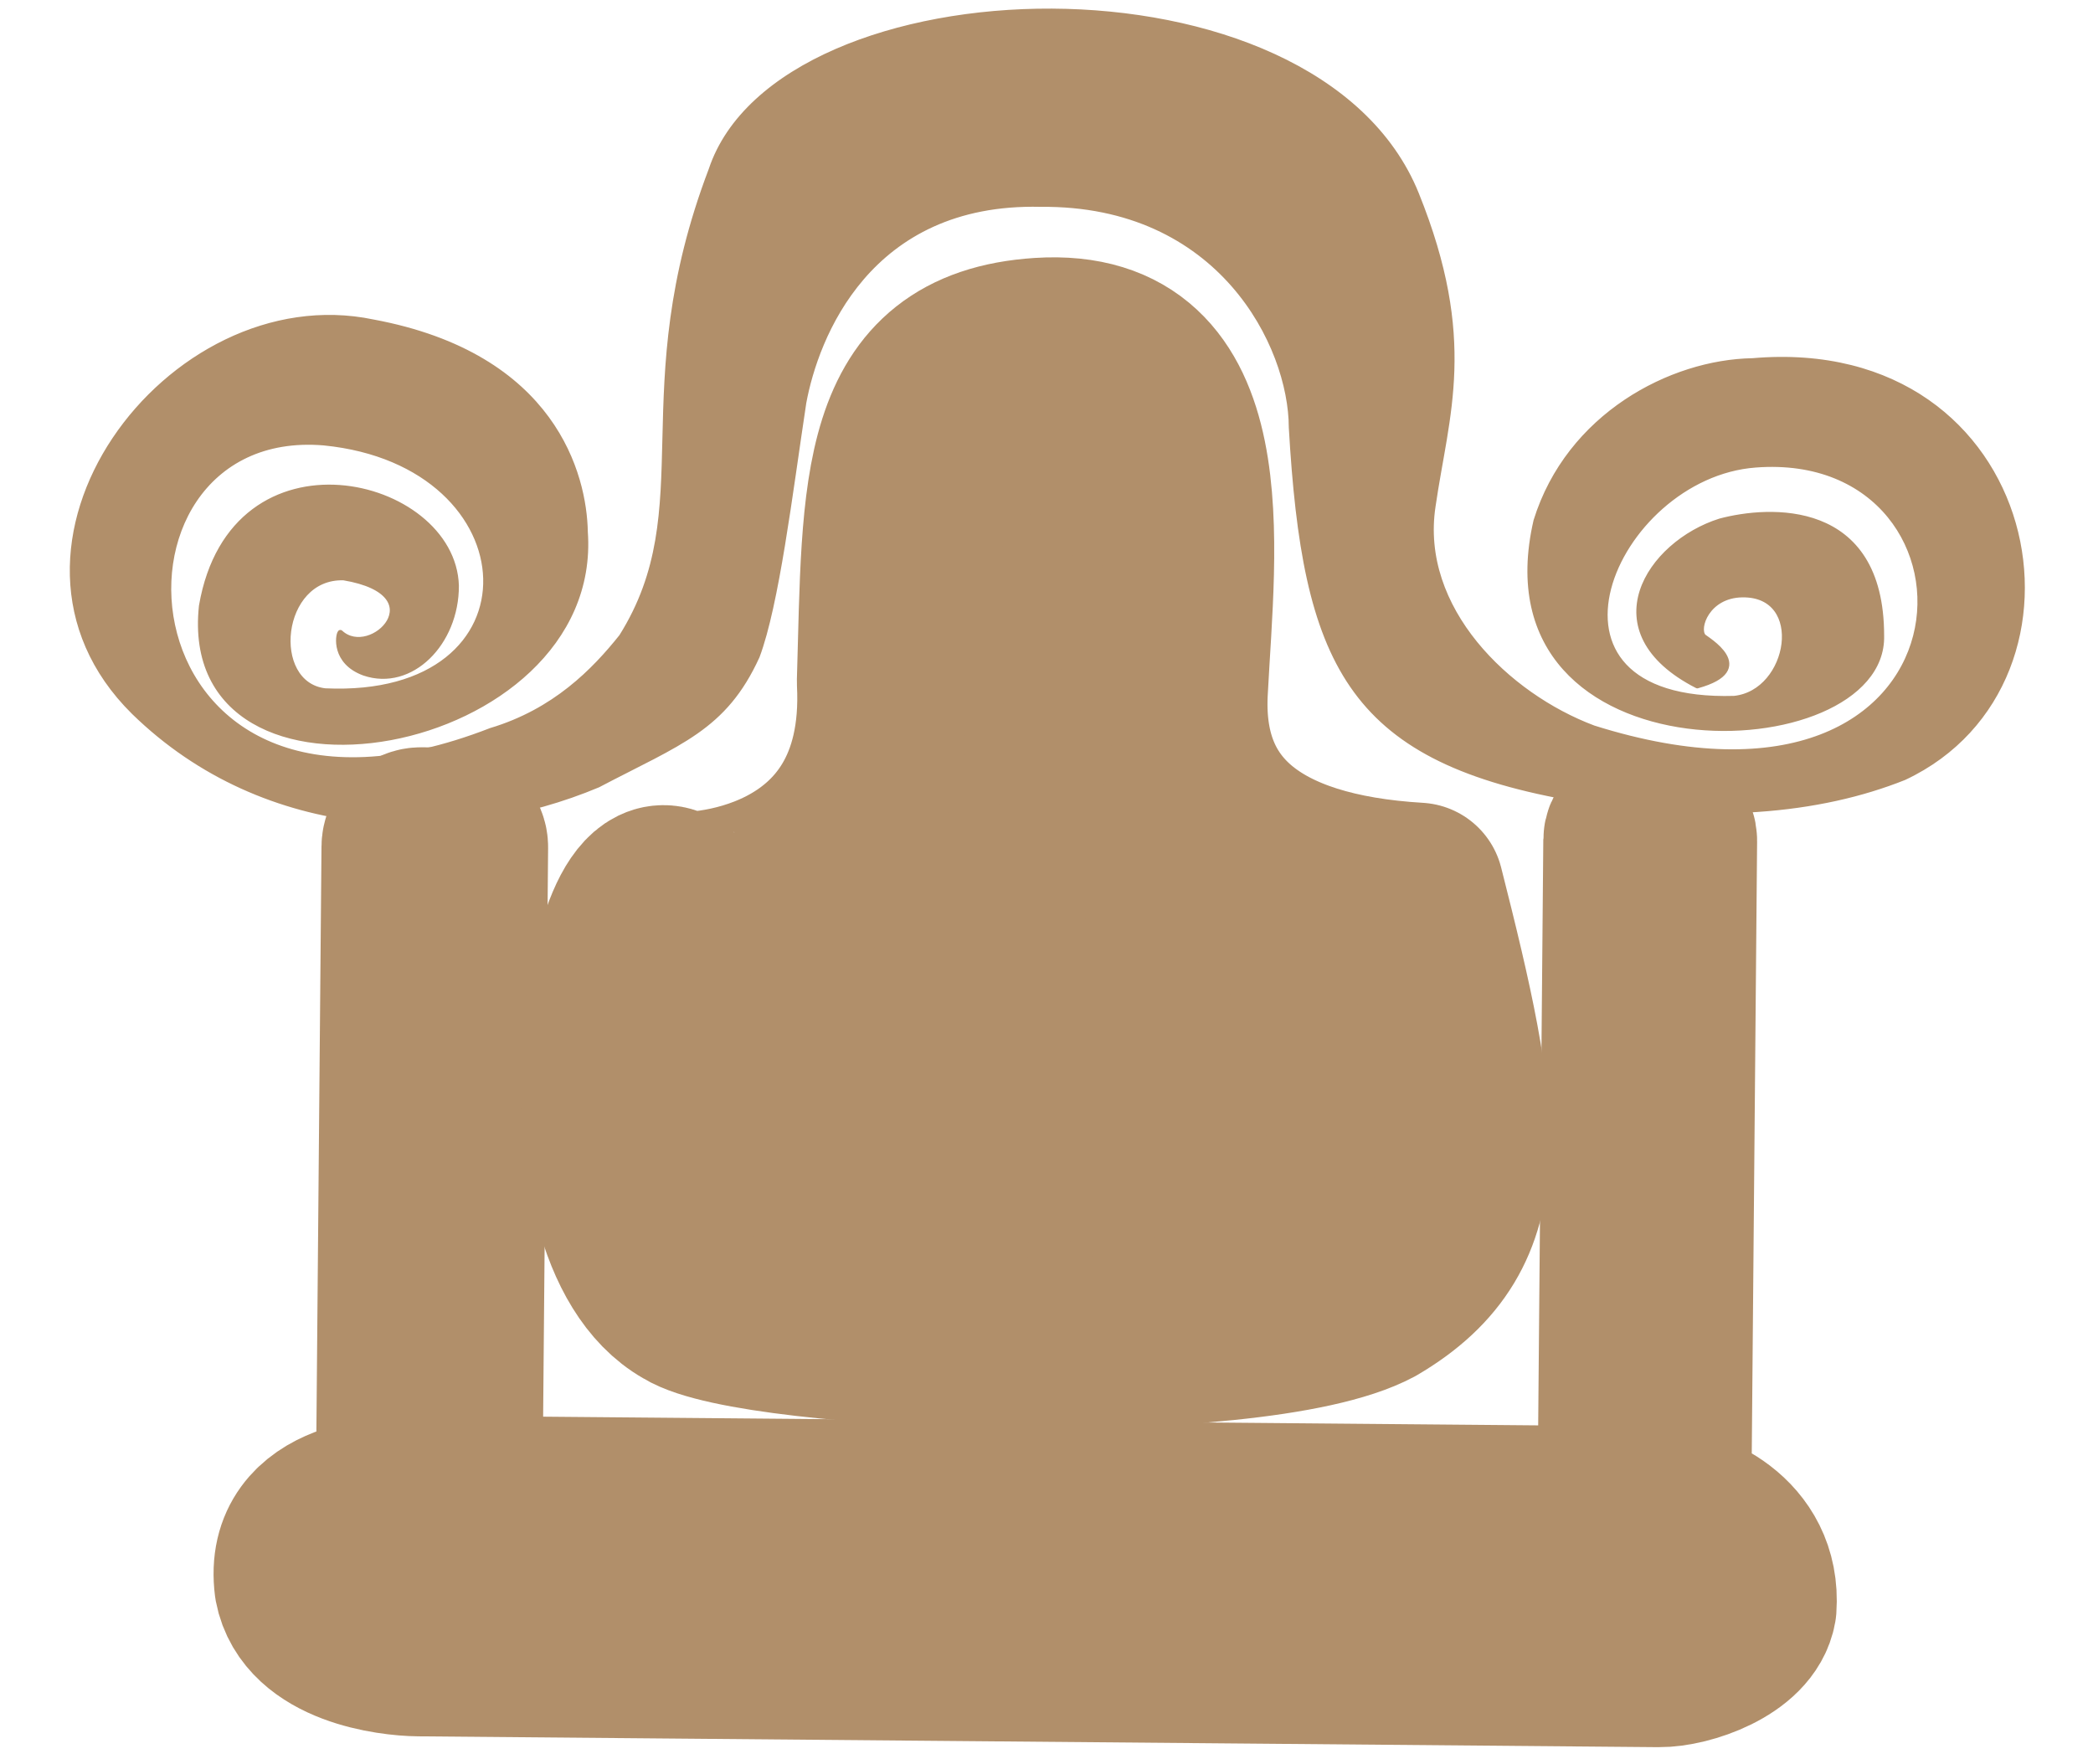
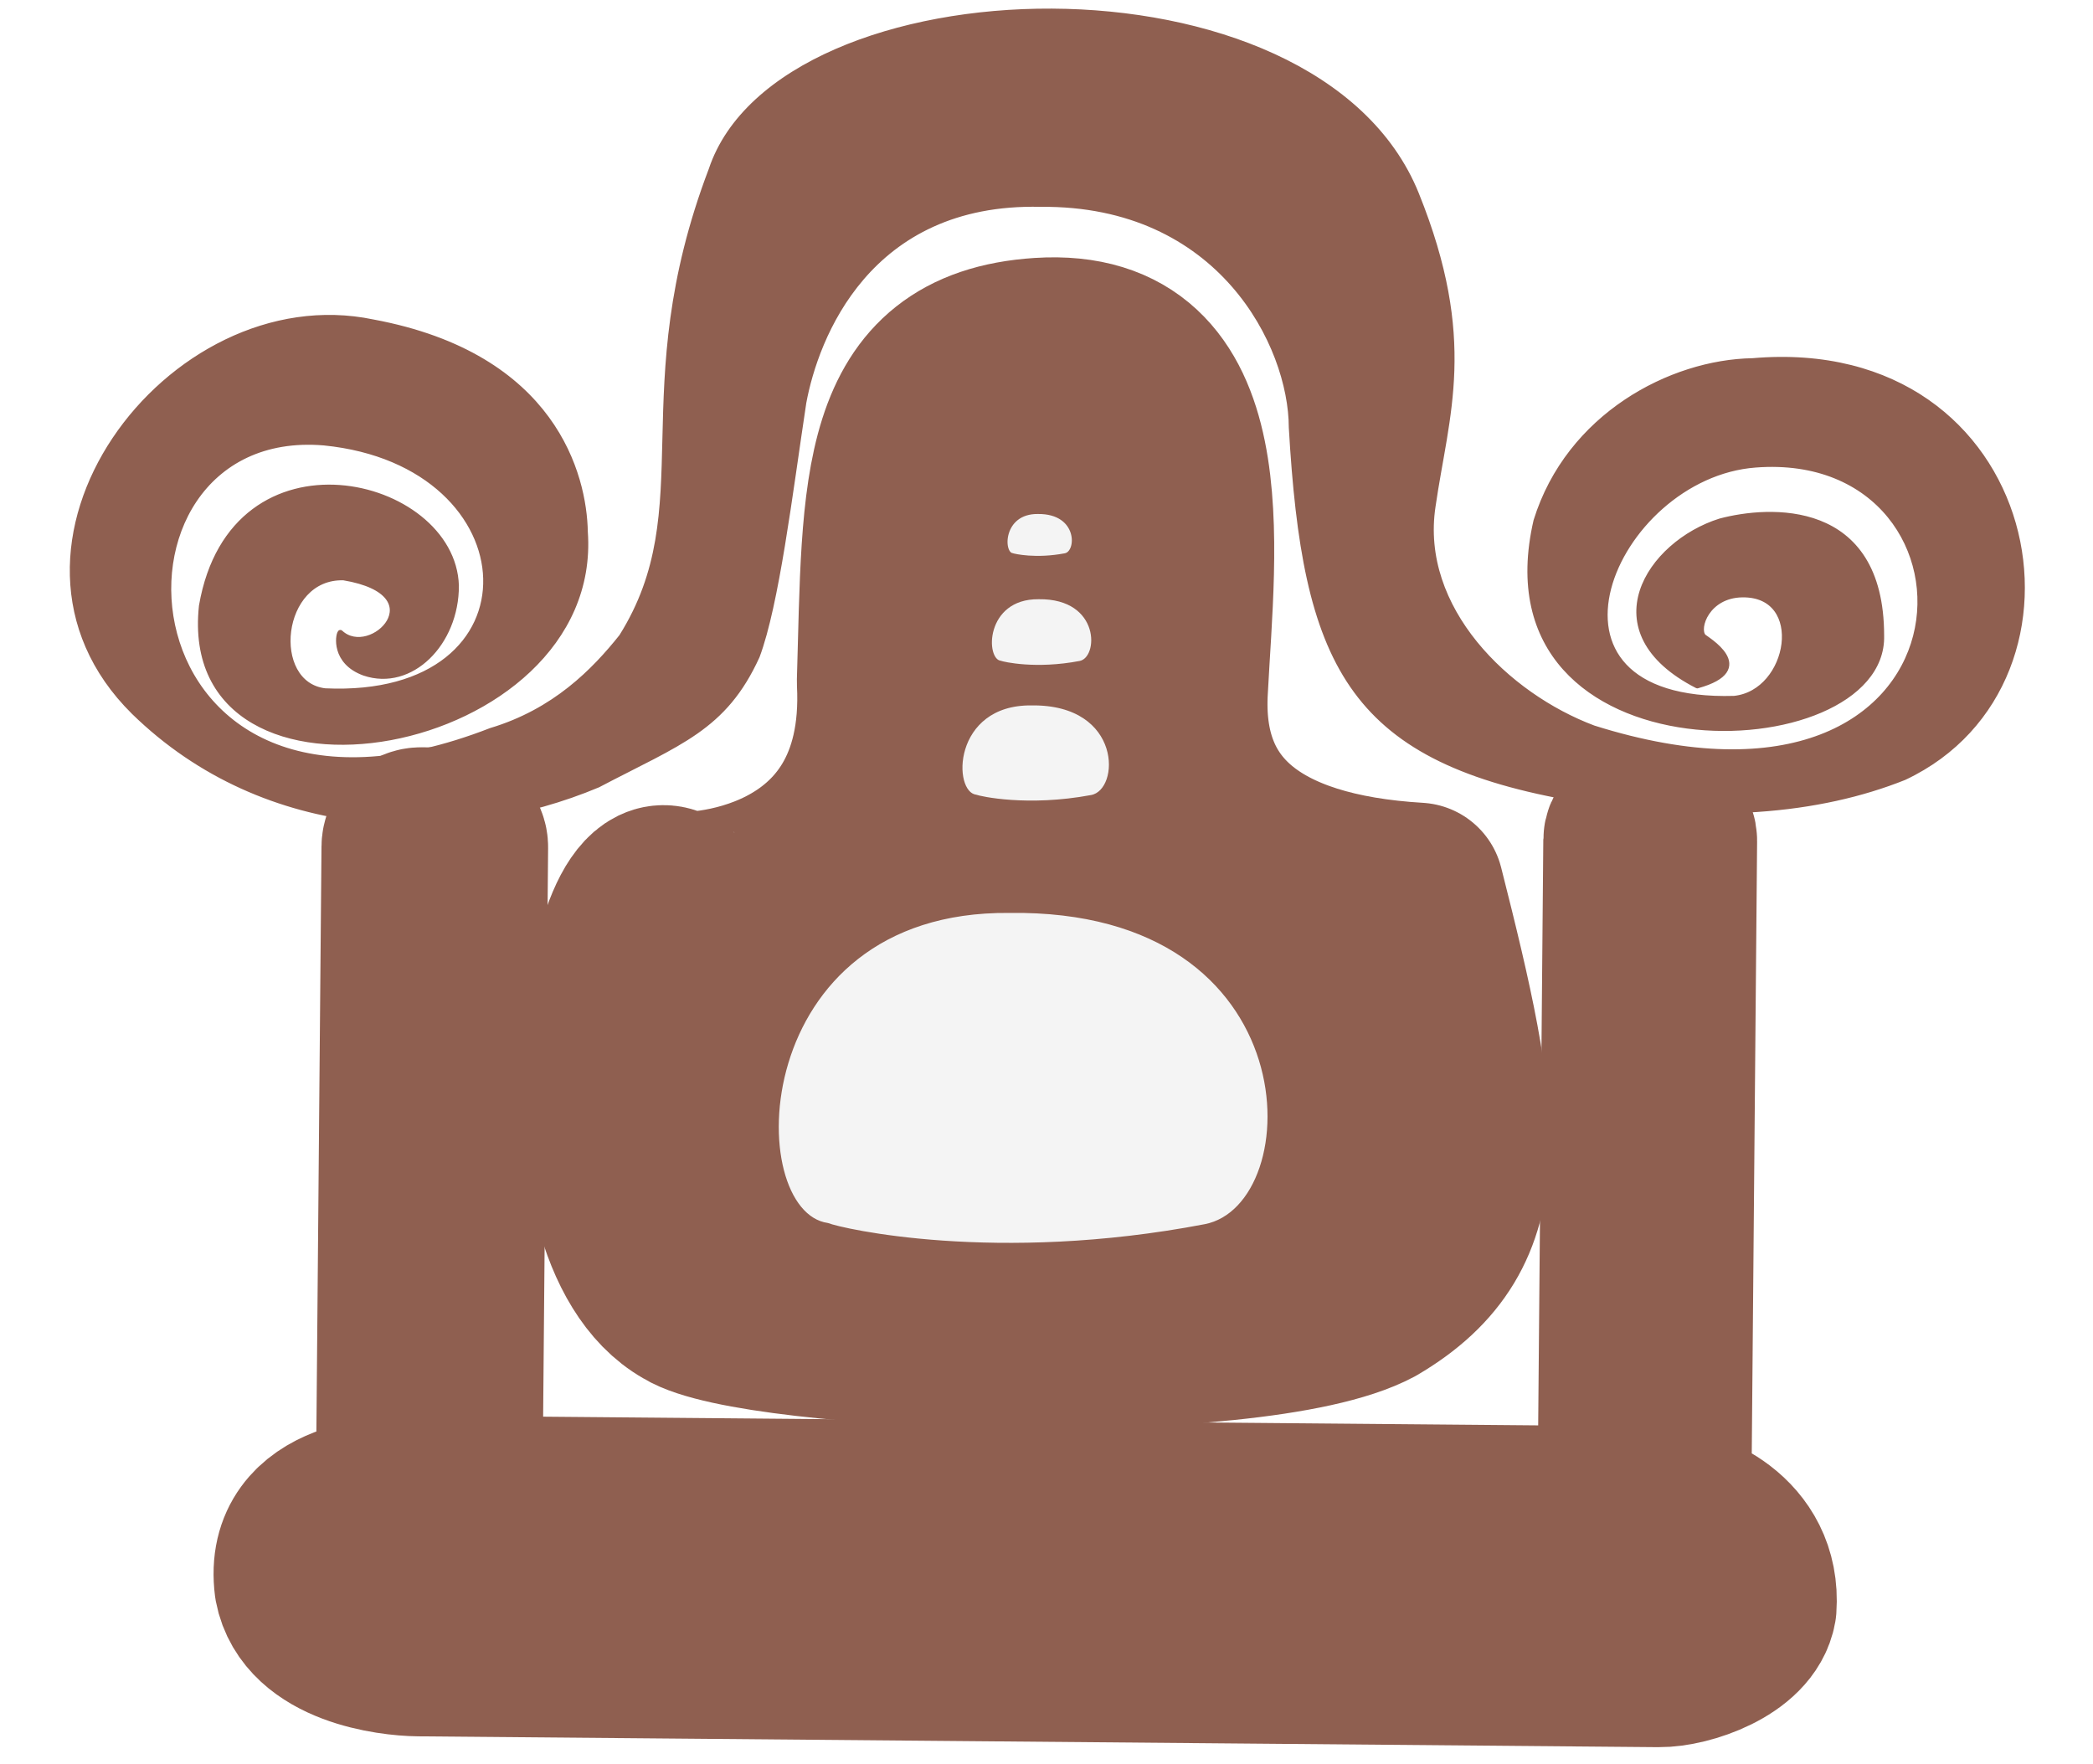
<svg xmlns="http://www.w3.org/2000/svg" id="attic" width="85.2" height="71.8" viewBox="0 0 359 321" fill-rule="evenodd" clip-rule="evenodd" stroke-linecap="round" stroke-linejoin="round" stroke-miterlimit="1.5">
-   <path d="M307.656 292.505c.882-12.588-11.284-17.238-16.483-17.283L65.505 273.25c-5.199-.046-23.757.21-21.827 15.258 1.881 9.963 16.391 11.816 21.59 11.861l225.668 1.972c5.199.045 15.638-3.506 16.72-9.836zM293.199 152.995a1.917 1.917 0 00-1.899-1.932l-3.83-.033a1.917 1.917 0 00-1.932 1.898l-.999 114.361a1.916 1.916 0 001.898 1.932l3.831.033a1.917 1.917 0 001.932-1.898l.999-114.361zM73.172 154.187a2.499 2.499 0 00-2.476-2.52l-4.996-.044a2.5 2.5 0 00-2.519 2.476l-.989 113.196a2.498 2.498 0 002.476 2.519l4.995.044a2.499 2.499 0 002.52-2.476l.989-113.195z" stroke="#b18f6a" stroke-width="31.25" />
-   <path d="M113.958 237.325c-23.855-13.532-13.967-84.816-1.622-74.073.69.6 39.389.506 37.357-39.188 1.022-34.88-.178-59.654 28.627-61.526 32.427-2.108 27.212 36.71 25.863 62.738-1.381 22.381 13.238 34.664 42.91 36.428 10.693 42.147 14.205 62.028-8.018 75.057-21.896 11.712-112.666 8.327-125.117.564z" fill="#b18f6a" stroke="#b18f6a" stroke-width="31.25" />
-   <path d="M139.633 223.066c-16.099-2.281-15.181-57.861 33.083-57.423 55.651-.774 54.907 53.957 35.659 57.639-38.078 7.285-66.33.767-68.742-.216zM166.582 145.107c-4.951-.685-4.672-17.365 10.169-17.23 17.112-.229 16.887 16.196 10.969 17.3-11.709 2.183-20.397.225-21.138-.07zM171.05 120.732c-3.414-.484-3.22-12.272 7.017-12.179 11.802-.164 11.645 11.443 7.562 12.224-8.075 1.545-14.067.163-14.579-.045zM173.23 101.152c-2.273-.322-2.144-8.171 4.672-8.109 7.859-.11 7.754 7.619 5.036 8.139-5.377 1.029-9.367.109-9.708-.03z" fill="#b18f6a" stroke="#b18f6a" />
-   <path d="M178.425 37.143c-31.461-.749-40.953 24.306-43.135 36.118-1.243 8.193-2.487 17.497-3.879 25.925-1.349 8.169-2.837 15.515-4.601 20.229-5.99 13.127-14.09 15.604-28.95 23.41-25.772 10.829-60.379 10.232-84.445-13.268-30.199-29.853 6.446-78.683 43.512-70.922C89.912 64.76 95.34 86.633 95.524 96.776c2.944 40.816-74.157 54.512-69.773 13.504 5.697-33.002 45.734-23.141 46.309-3.695.039 10.465-8.276 18.759-16.722 15.881-5.531-2.008-4.755-6.888-4.353-7.322 5.637 5.251 17.901-7.14.605-10.032-11.9-.375-13.776 19.416-3.39 20.652 40.142 1.864 38.007-41.41-.19-45.201-44.187-3.724-38.521 79.191 30.382 52.415 11.659-3.495 18.823-10.866 23.793-17.095 14.729-23.481.931-44.53 16.332-84.995 12.511-37.51 109.988-40.826 128.269 4.452 10.731 26.578 5.435 40.064 3.02 56.783-2.845 18.696 13.548 34.509 29.223 40.389 72.342 22.785 74.298-51.354 29.508-47.923-26.008 1.924-44.057 43.716-3.889 42.553 10.406-1.054 13.391-19.095 1.486-18.928-6.402.09-8.459 6.102-7.091 7.63.395.441 9.982 5.864-1.106 8.931-19.291-9.865-8.764-25.851 4.161-29.914 8.799-2.347 29.347-3.734 29.343 20.822.612 23.951-73.8 26.775-62.813-20.892 5.934-19.092 24.521-28.858 39.38-29.103 52.613-4.557 64.629 58.339 27.591 75.781-15.439 6.176-35.611 8.11-61.291 3.605-39.832-7.257-47.751-24.571-50.213-67.309-.029-14.886-12.897-40.948-45.67-40.622z" fill="#b18f6a" stroke="#b18f6a" />
+   <path d="M307.656 292.505c.882-12.588-11.284-17.238-16.483-17.283L65.505 273.25c-5.199-.046-23.757.21-21.827 15.258 1.881 9.963 16.391 11.816 21.59 11.861l225.668 1.972c5.199.045 15.638-3.506 16.72-9.836zM293.199 152.995a1.917 1.917 0 00-1.899-1.932l-3.83-.033a1.917 1.917 0 00-1.932 1.898l-.999 114.361a1.916 1.916 0 001.898 1.932l3.831.033a1.917 1.917 0 001.932-1.898l.999-114.361zM73.172 154.187a2.499 2.499 0 00-2.476-2.52l-4.996-.044a2.5 2.5 0 00-2.519 2.476l-.989 113.196a2.498 2.498 0 002.476 2.519l4.995.044a2.499 2.499 0 002.52-2.476l.989-113.195z" stroke="#8f5f50" stroke-width="31.25" />
+   <path d="M113.958 237.325c-23.855-13.532-13.967-84.816-1.622-74.073.69.6 39.389.506 37.357-39.188 1.022-34.88-.178-59.654 28.627-61.526 32.427-2.108 27.212 36.71 25.863 62.738-1.381 22.381 13.238 34.664 42.91 36.428 10.693 42.147 14.205 62.028-8.018 75.057-21.896 11.712-112.666 8.327-125.117.564z" fill="#8f5f50" stroke="#8f5f50" stroke-width="31.25" />
+   <path d="M139.633 223.066c-16.099-2.281-15.181-57.861 33.083-57.423 55.651-.774 54.907 53.957 35.659 57.639-38.078 7.285-66.33.767-68.742-.216zM166.582 145.107c-4.951-.685-4.672-17.365 10.169-17.23 17.112-.229 16.887 16.196 10.969 17.3-11.709 2.183-20.397.225-21.138-.07zM171.05 120.732c-3.414-.484-3.22-12.272 7.017-12.179 11.802-.164 11.645 11.443 7.562 12.224-8.075 1.545-14.067.163-14.579-.045zM173.23 101.152c-2.273-.322-2.144-8.171 4.672-8.109 7.859-.11 7.754 7.619 5.036 8.139-5.377 1.029-9.367.109-9.708-.03z" fill="#f4f4f4" stroke="#8f5f50" />
+   <path d="M178.425 37.143c-31.461-.749-40.953 24.306-43.135 36.118-1.243 8.193-2.487 17.497-3.879 25.925-1.349 8.169-2.837 15.515-4.601 20.229-5.99 13.127-14.09 15.604-28.95 23.41-25.772 10.829-60.379 10.232-84.445-13.268-30.199-29.853 6.446-78.683 43.512-70.922C89.912 64.76 95.34 86.633 95.524 96.776c2.944 40.816-74.157 54.512-69.773 13.504 5.697-33.002 45.734-23.141 46.309-3.695.039 10.465-8.276 18.759-16.722 15.881-5.531-2.008-4.755-6.888-4.353-7.322 5.637 5.251 17.901-7.14.605-10.032-11.9-.375-13.776 19.416-3.39 20.652 40.142 1.864 38.007-41.41-.19-45.201-44.187-3.724-38.521 79.191 30.382 52.415 11.659-3.495 18.823-10.866 23.793-17.095 14.729-23.481.931-44.53 16.332-84.995 12.511-37.51 109.988-40.826 128.269 4.452 10.731 26.578 5.435 40.064 3.02 56.783-2.845 18.696 13.548 34.509 29.223 40.389 72.342 22.785 74.298-51.354 29.508-47.923-26.008 1.924-44.057 43.716-3.889 42.553 10.406-1.054 13.391-19.095 1.486-18.928-6.402.09-8.459 6.102-7.091 7.63.395.441 9.982 5.864-1.106 8.931-19.291-9.865-8.764-25.851 4.161-29.914 8.799-2.347 29.347-3.734 29.343 20.822.612 23.951-73.8 26.775-62.813-20.892 5.934-19.092 24.521-28.858 39.38-29.103 52.613-4.557 64.629 58.339 27.591 75.781-15.439 6.176-35.611 8.11-61.291 3.605-39.832-7.257-47.751-24.571-50.213-67.309-.029-14.886-12.897-40.948-45.67-40.622z" fill="#8f5f50" stroke="#8f5f50" />
</svg>
